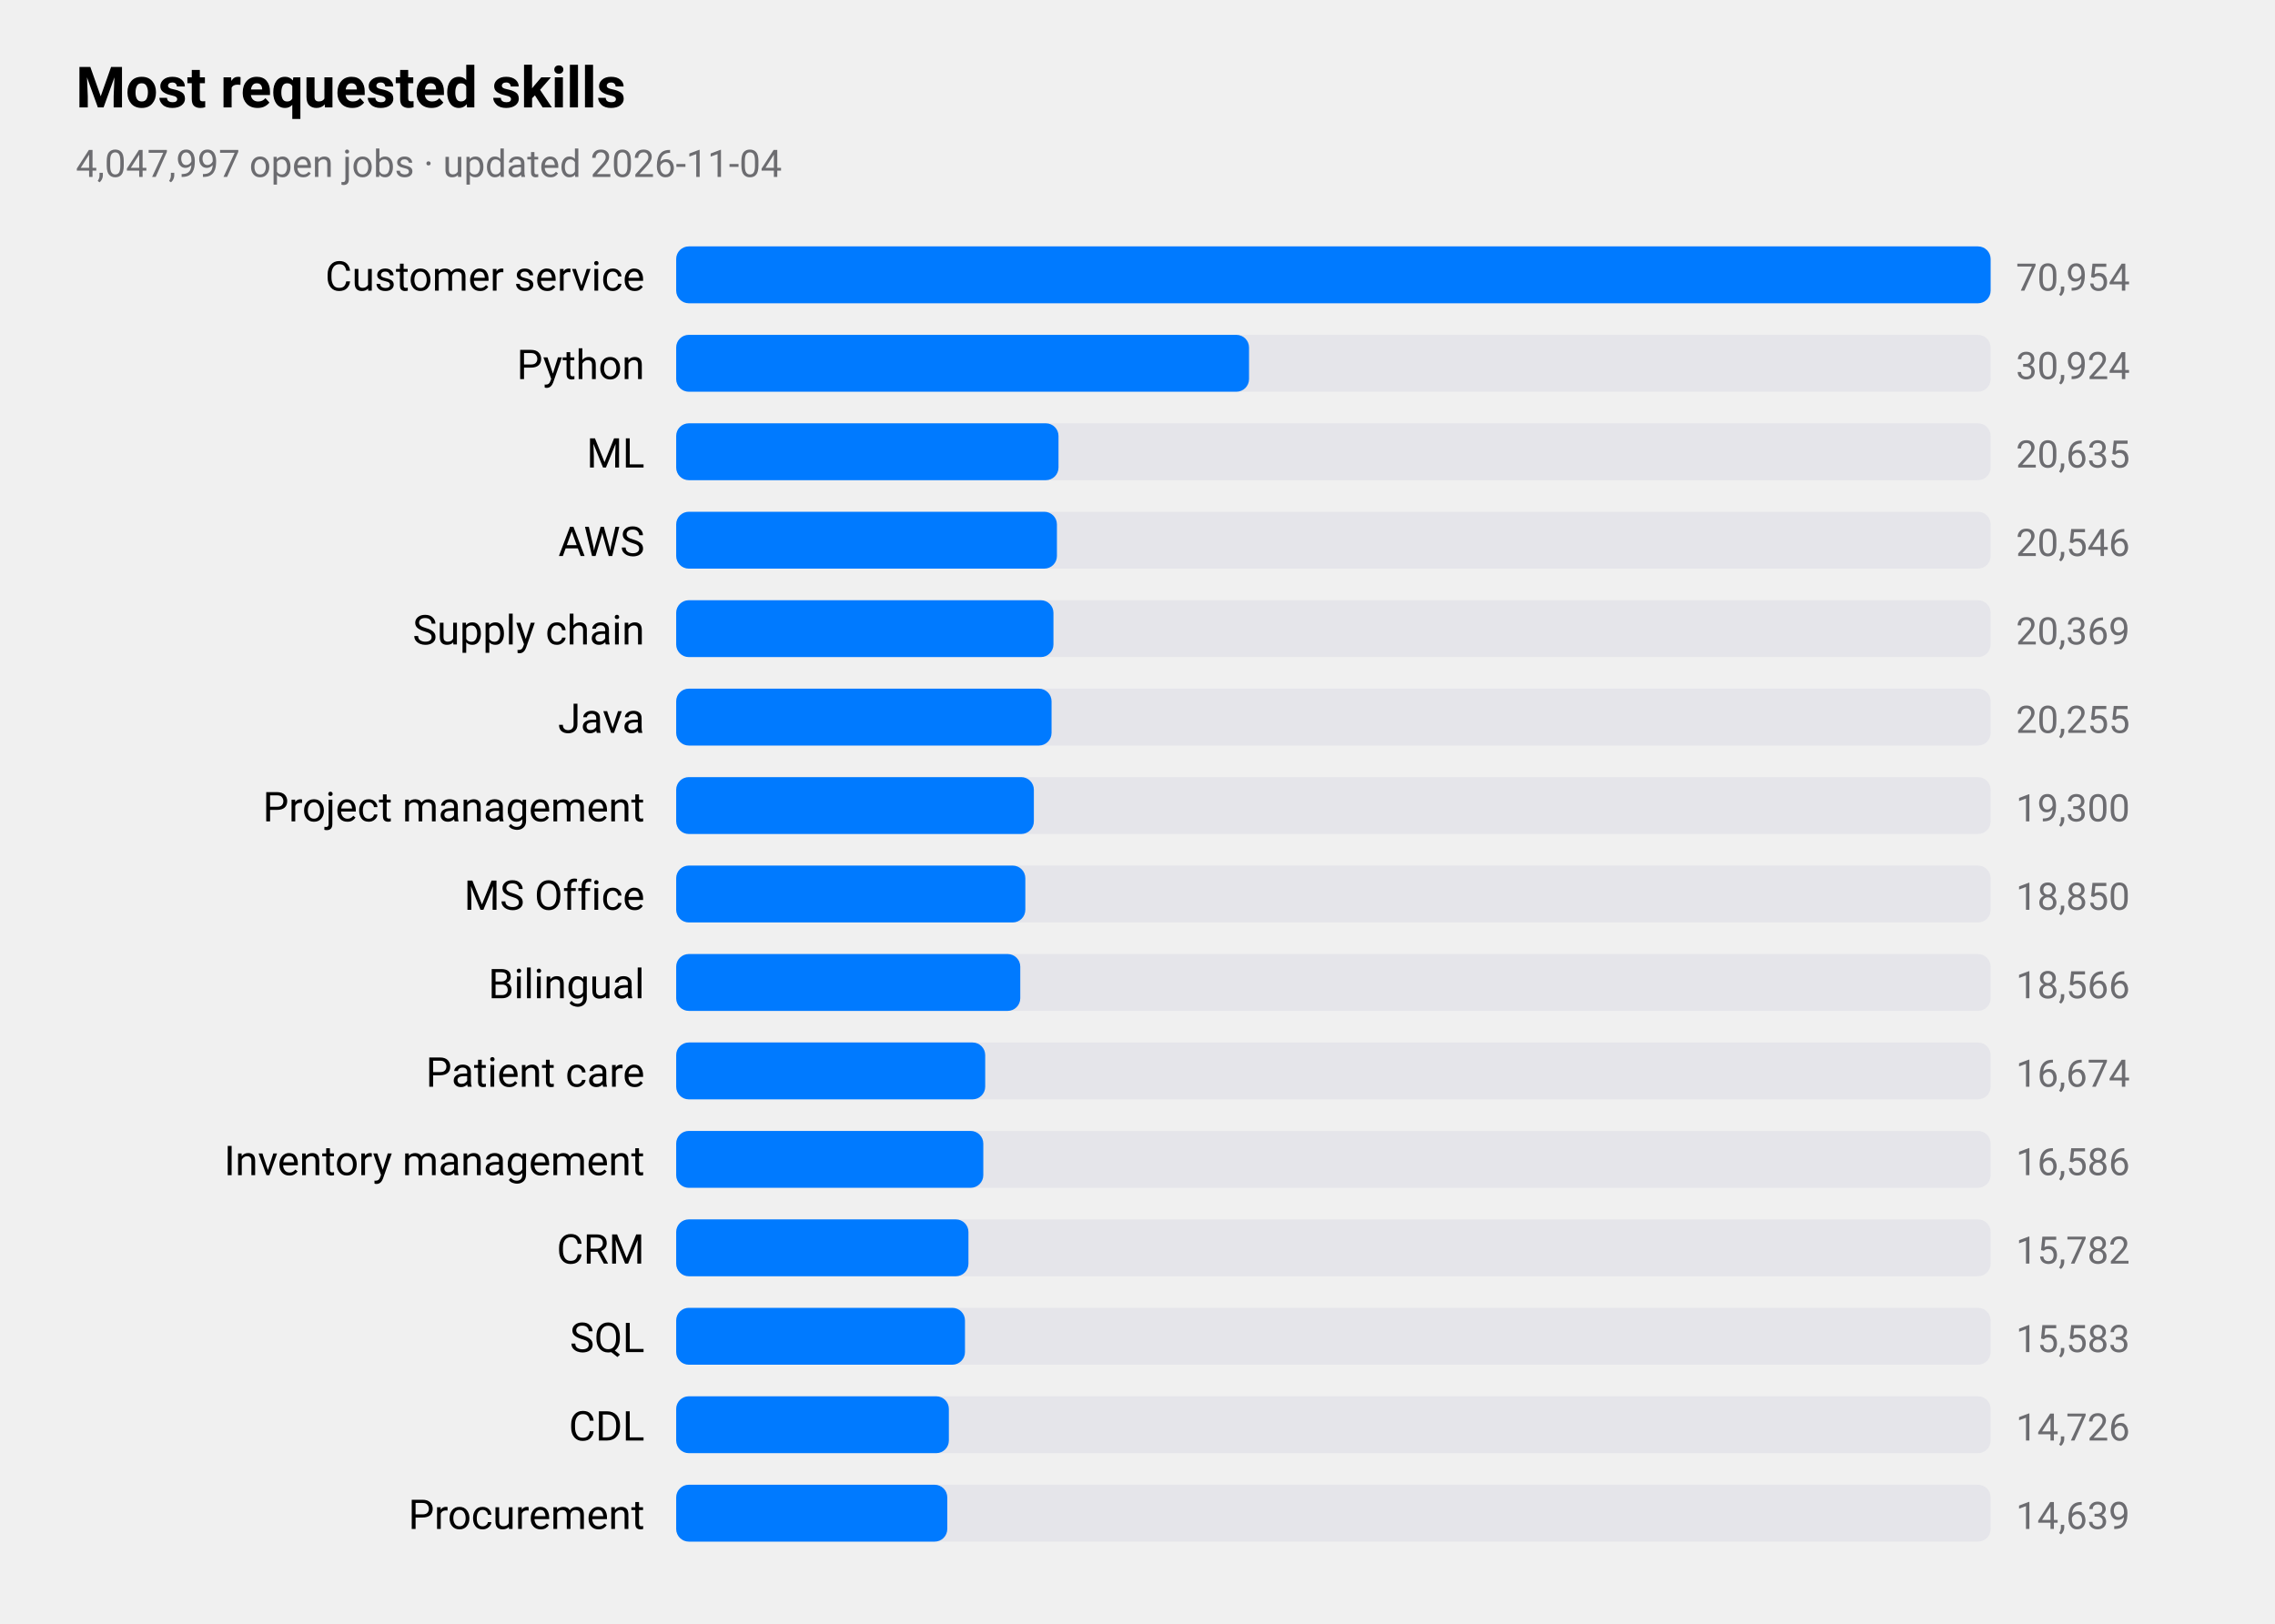
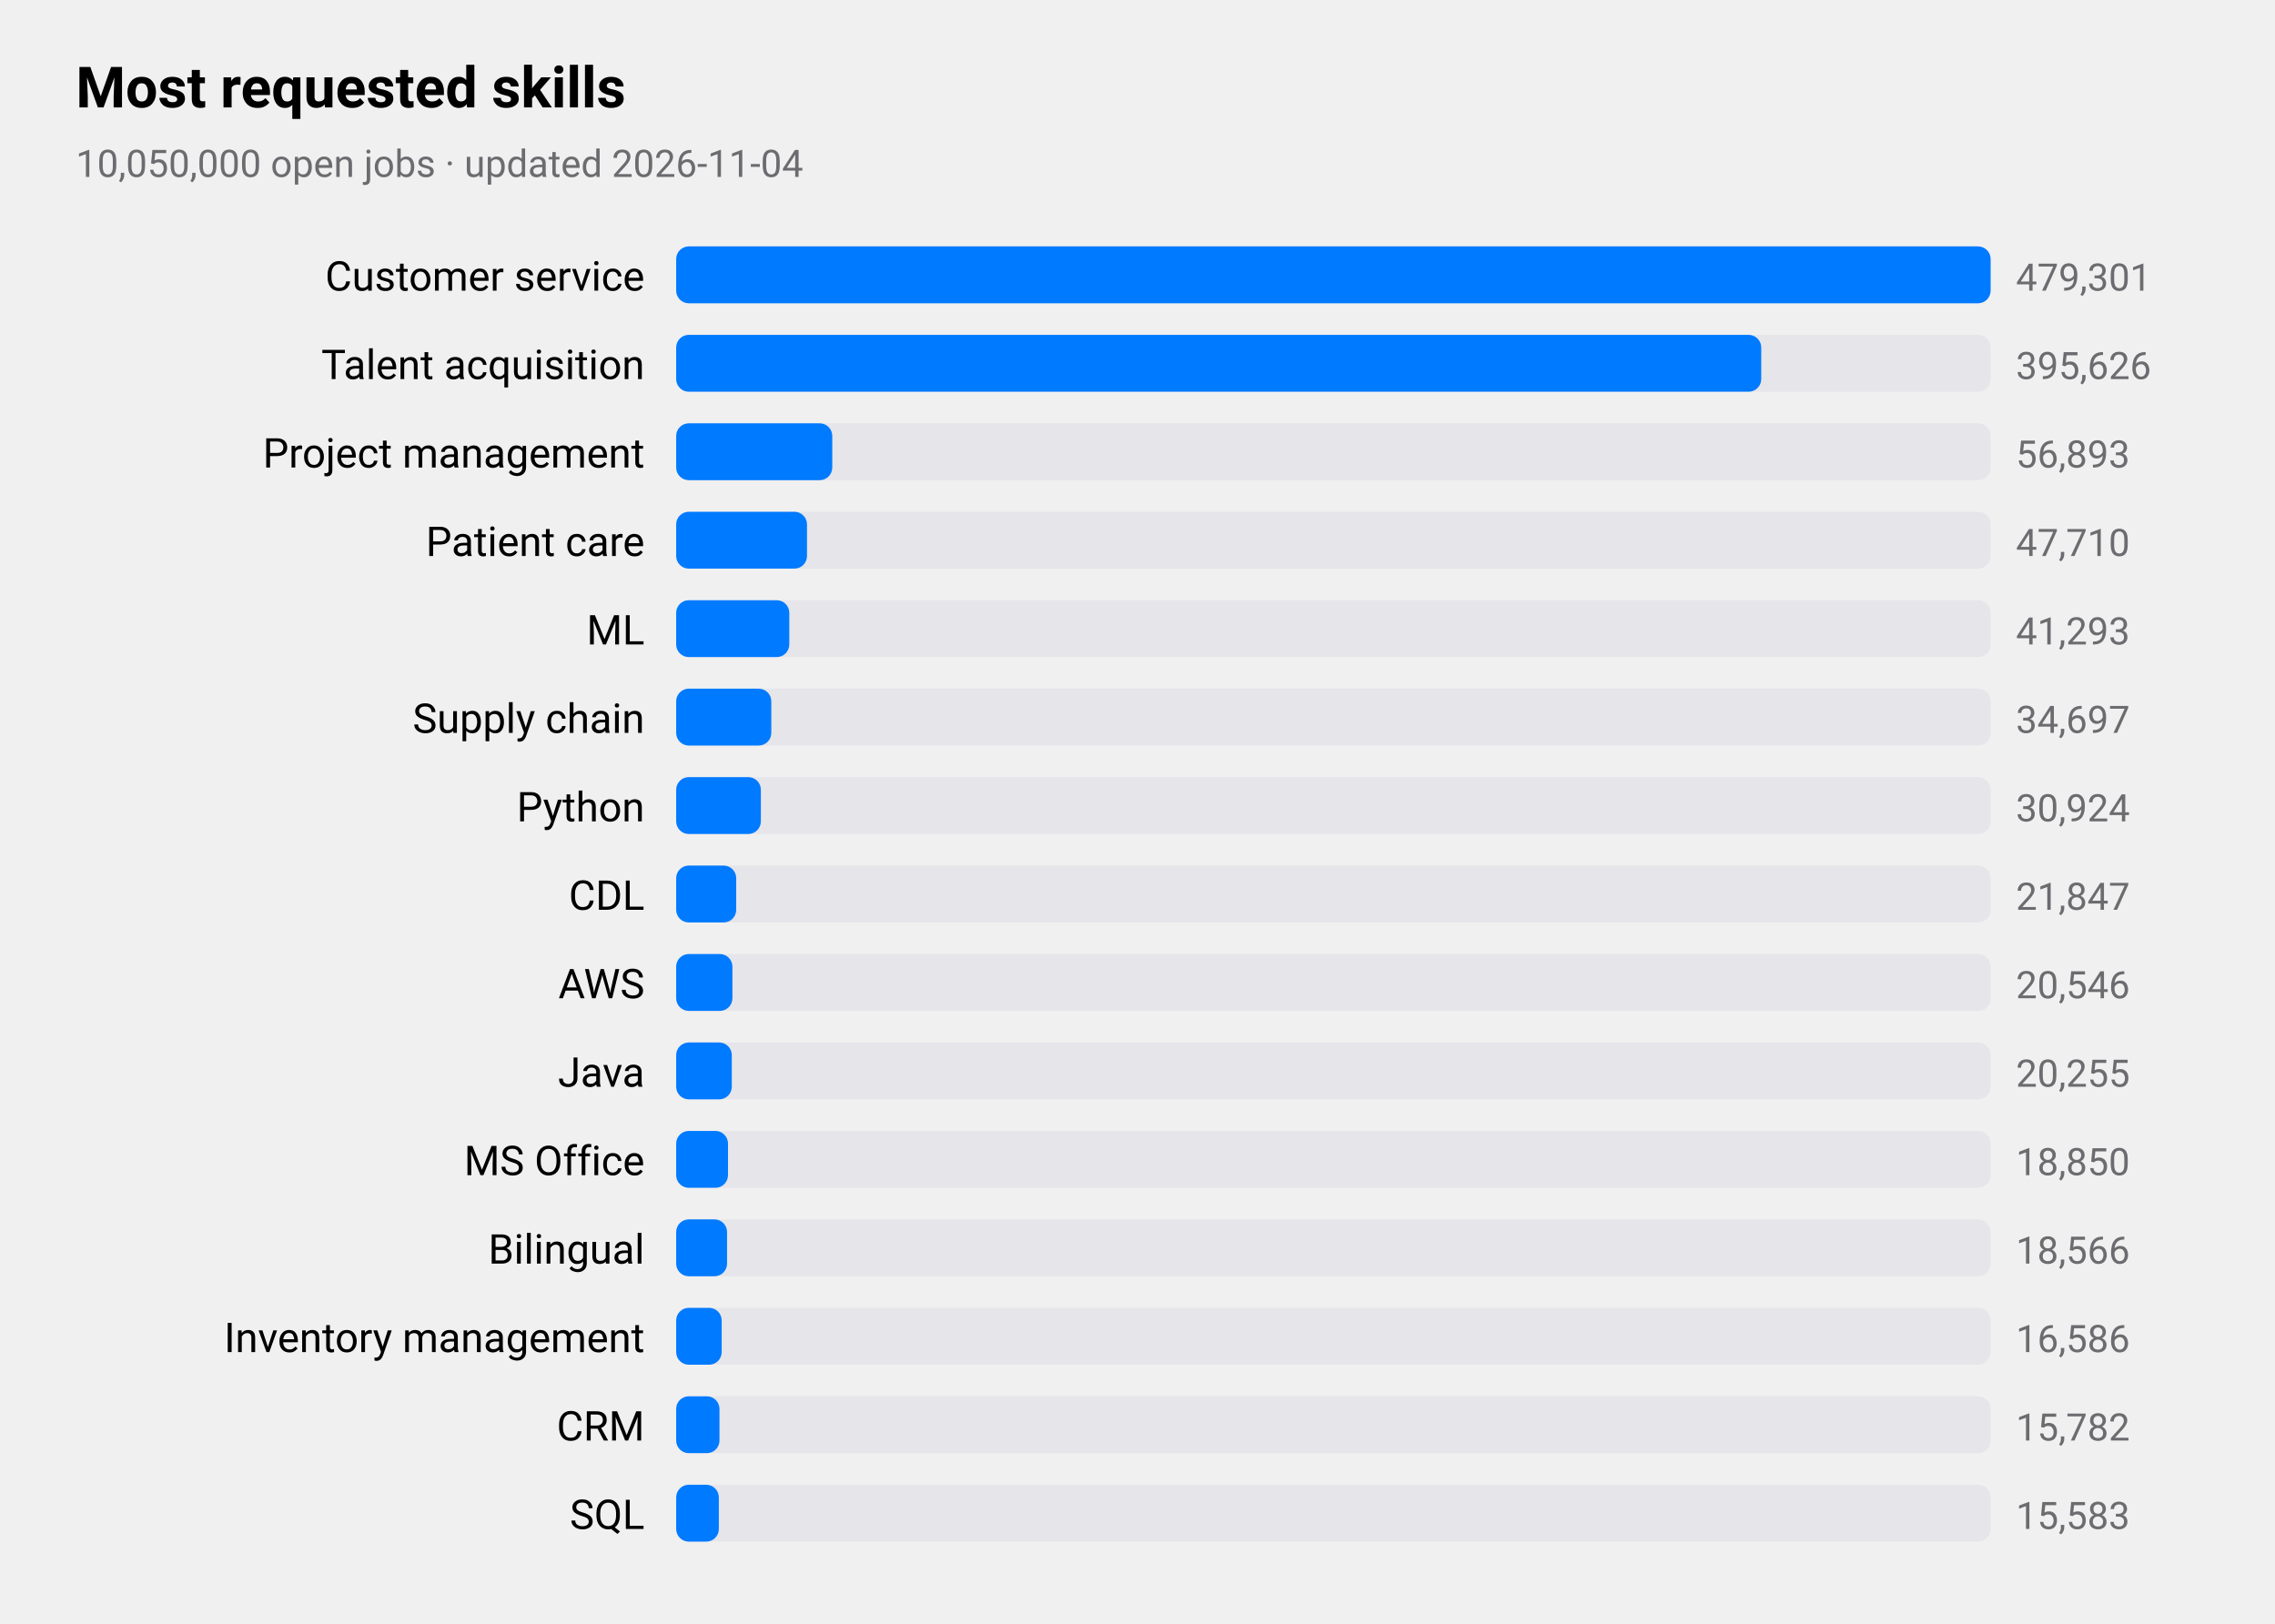
<svg xmlns="http://www.w3.org/2000/svg" viewBox="0 0 720 514" width="720" height="514" role="img" aria-label="Most requested skills">
  <style>
text{font-family:-apple-system,BlinkMacSystemFont,"SF Pro Text","Helvetica Neue","Segoe UI",Roboto,sans-serif;fill:#000}
.sub,.val,.axis{fill:#6c6c70}.bar{fill:#007aff}.track{fill:#e5e5ea}.grid{stroke:#d1d1d6}
.l1{fill:none;stroke:#007aff;stroke-width:2.5}.d1{fill:#007aff}.l2{fill:none;stroke:#ff9500;stroke-width:2.5}.d2{fill:#ff9500}
.l3{fill:none;stroke:#34c759;stroke-width:2.5}.d3{fill:#34c759}.l4{fill:none;stroke:#af52de;stroke-width:2.5}.d4{fill:#af52de}
.l5{fill:none;stroke:#ff3b30;stroke-width:2.5}.d5{fill:#ff3b30}.l6{fill:none;stroke:#00b8d4;stroke-width:2.5}.d6{fill:#00b8d4}
@media(prefers-color-scheme:dark){text{fill:#fff}.sub,.val,.axis{fill:#98989d}.bar{fill:#0a84ff}.track{fill:#2c2c2e}.grid{stroke:#38383a}
.l1{stroke:#0a84ff}.d1{fill:#0a84ff}.l2{stroke:#ff9f0a}.d2{fill:#ff9f0a}
.l3{stroke:#30d158}.d3{fill:#30d158}.l4{stroke:#bf5af2}.d4{fill:#bf5af2}.l5{stroke:#ff453a}.d5{fill:#ff453a}.l6{stroke:#40cbe0}.d6{fill:#40cbe0}}
</style>
  <text x="24" y="34" font-size="18" font-weight="600">Most requested skills</text>
-   <text class="sub" x="24" y="56" font-size="12">4,047,997 open jobs · updated 2026-11-04</text>
+   <text class="sub" x="24" y="56" font-size="12">10,050,000 open jobs · updated 2026-11-04</text>
  <text x="204" y="92" font-size="13" text-anchor="end">Customer service</text>
  <rect class="track" x="214" y="78" width="416" height="18" rx="4" />
  <rect class="bar" x="214" y="78" width="416.0" height="18" rx="4" />
-   <text class="val" x="638" y="92" font-size="12">70,954</text>
-   <text x="204" y="120" font-size="13" text-anchor="end">Python</text>
+   <text class="val" x="638" y="92" font-size="12">479,301</text>
+   <text x="204" y="120" font-size="13" text-anchor="end">Talent acquisition</text>
  <rect class="track" x="214" y="106" width="416" height="18" rx="4" />
-   <rect class="bar" x="214" y="106" width="181.3" height="18" rx="4" />
-   <text class="val" x="638" y="120" font-size="12">30,924</text>
-   <text x="204" y="148" font-size="13" text-anchor="end">ML</text>
+   <rect class="bar" x="214" y="106" width="343.4" height="18" rx="4" />
+   <text class="val" x="638" y="120" font-size="12">395,626</text>
+   <text x="204" y="148" font-size="13" text-anchor="end">Project management</text>
  <rect class="track" x="214" y="134" width="416" height="18" rx="4" />
-   <rect class="bar" x="214" y="134" width="121.0" height="18" rx="4" />
-   <text class="val" x="638" y="148" font-size="12">20,635</text>
-   <text x="204" y="176" font-size="13" text-anchor="end">AWS</text>
+   <rect class="bar" x="214" y="134" width="49.4" height="18" rx="4" />
+   <text class="val" x="638" y="148" font-size="12">56,893</text>
+   <text x="204" y="176" font-size="13" text-anchor="end">Patient care</text>
  <rect class="track" x="214" y="162" width="416" height="18" rx="4" />
-   <rect class="bar" x="214" y="162" width="120.5" height="18" rx="4" />
-   <text class="val" x="638" y="176" font-size="12">20,546</text>
-   <text x="204" y="204" font-size="13" text-anchor="end">Supply chain</text>
+   <rect class="bar" x="214" y="162" width="41.4" height="18" rx="4" />
+   <text class="val" x="638" y="176" font-size="12">47,710</text>
+   <text x="204" y="204" font-size="13" text-anchor="end">ML</text>
  <rect class="track" x="214" y="190" width="416" height="18" rx="4" />
-   <rect class="bar" x="214" y="190" width="119.4" height="18" rx="4" />
-   <text class="val" x="638" y="204" font-size="12">20,369</text>
-   <text x="204" y="232" font-size="13" text-anchor="end">Java</text>
+   <rect class="bar" x="214" y="190" width="35.8" height="18" rx="4" />
+   <text class="val" x="638" y="204" font-size="12">41,293</text>
+   <text x="204" y="232" font-size="13" text-anchor="end">Supply chain</text>
  <rect class="track" x="214" y="218" width="416" height="18" rx="4" />
-   <rect class="bar" x="214" y="218" width="118.8" height="18" rx="4" />
-   <text class="val" x="638" y="232" font-size="12">20,255</text>
-   <text x="204" y="260" font-size="13" text-anchor="end">Project management</text>
+   <rect class="bar" x="214" y="218" width="30.1" height="18" rx="4" />
+   <text class="val" x="638" y="232" font-size="12">34,697</text>
+   <text x="204" y="260" font-size="13" text-anchor="end">Python</text>
  <rect class="track" x="214" y="246" width="416" height="18" rx="4" />
-   <rect class="bar" x="214" y="246" width="113.2" height="18" rx="4" />
-   <text class="val" x="638" y="260" font-size="12">19,300</text>
-   <text x="204" y="288" font-size="13" text-anchor="end">MS Office</text>
+   <rect class="bar" x="214" y="246" width="26.8" height="18" rx="4" />
+   <text class="val" x="638" y="260" font-size="12">30,924</text>
+   <text x="204" y="288" font-size="13" text-anchor="end">CDL</text>
  <rect class="track" x="214" y="274" width="416" height="18" rx="4" />
-   <rect class="bar" x="214" y="274" width="110.5" height="18" rx="4" />
-   <text class="val" x="638" y="288" font-size="12">18,850</text>
-   <text x="204" y="316" font-size="13" text-anchor="end">Bilingual</text>
+   <rect class="bar" x="214" y="274" width="19.0" height="18" rx="4" />
+   <text class="val" x="638" y="288" font-size="12">21,847</text>
+   <text x="204" y="316" font-size="13" text-anchor="end">AWS</text>
  <rect class="track" x="214" y="302" width="416" height="18" rx="4" />
-   <rect class="bar" x="214" y="302" width="108.9" height="18" rx="4" />
-   <text class="val" x="638" y="316" font-size="12">18,566</text>
-   <text x="204" y="344" font-size="13" text-anchor="end">Patient care</text>
+   <rect class="bar" x="214" y="302" width="17.8" height="18" rx="4" />
+   <text class="val" x="638" y="316" font-size="12">20,546</text>
+   <text x="204" y="344" font-size="13" text-anchor="end">Java</text>
  <rect class="track" x="214" y="330" width="416" height="18" rx="4" />
-   <rect class="bar" x="214" y="330" width="97.8" height="18" rx="4" />
-   <text class="val" x="638" y="344" font-size="12">16,674</text>
-   <text x="204" y="372" font-size="13" text-anchor="end">Inventory management</text>
+   <rect class="bar" x="214" y="330" width="17.6" height="18" rx="4" />
+   <text class="val" x="638" y="344" font-size="12">20,255</text>
+   <text x="204" y="372" font-size="13" text-anchor="end">MS Office</text>
  <rect class="track" x="214" y="358" width="416" height="18" rx="4" />
-   <rect class="bar" x="214" y="358" width="97.2" height="18" rx="4" />
-   <text class="val" x="638" y="372" font-size="12">16,586</text>
-   <text x="204" y="400" font-size="13" text-anchor="end">CRM</text>
+   <rect class="bar" x="214" y="358" width="16.4" height="18" rx="4" />
+   <text class="val" x="638" y="372" font-size="12">18,850</text>
+   <text x="204" y="400" font-size="13" text-anchor="end">Bilingual</text>
  <rect class="track" x="214" y="386" width="416" height="18" rx="4" />
-   <rect class="bar" x="214" y="386" width="92.5" height="18" rx="4" />
-   <text class="val" x="638" y="400" font-size="12">15,782</text>
-   <text x="204" y="428" font-size="13" text-anchor="end">SQL</text>
+   <rect class="bar" x="214" y="386" width="16.1" height="18" rx="4" />
+   <text class="val" x="638" y="400" font-size="12">18,566</text>
+   <text x="204" y="428" font-size="13" text-anchor="end">Inventory management</text>
  <rect class="track" x="214" y="414" width="416" height="18" rx="4" />
-   <rect class="bar" x="214" y="414" width="91.4" height="18" rx="4" />
-   <text class="val" x="638" y="428" font-size="12">15,583</text>
-   <text x="204" y="456" font-size="13" text-anchor="end">CDL</text>
+   <rect class="bar" x="214" y="414" width="14.4" height="18" rx="4" />
+   <text class="val" x="638" y="428" font-size="12">16,586</text>
+   <text x="204" y="456" font-size="13" text-anchor="end">CRM</text>
  <rect class="track" x="214" y="442" width="416" height="18" rx="4" />
-   <rect class="bar" x="214" y="442" width="86.3" height="18" rx="4" />
-   <text class="val" x="638" y="456" font-size="12">14,726</text>
-   <text x="204" y="484" font-size="13" text-anchor="end">Procurement</text>
+   <rect class="bar" x="214" y="442" width="13.7" height="18" rx="4" />
+   <text class="val" x="638" y="456" font-size="12">15,782</text>
+   <text x="204" y="484" font-size="13" text-anchor="end">SQL</text>
  <rect class="track" x="214" y="470" width="416" height="18" rx="4" />
-   <rect class="bar" x="214" y="470" width="85.8" height="18" rx="4" />
-   <text class="val" x="638" y="484" font-size="12">14,639</text>
+   <rect class="bar" x="214" y="470" width="13.5" height="18" rx="4" />
+   <text class="val" x="638" y="484" font-size="12">15,583</text>
</svg>
